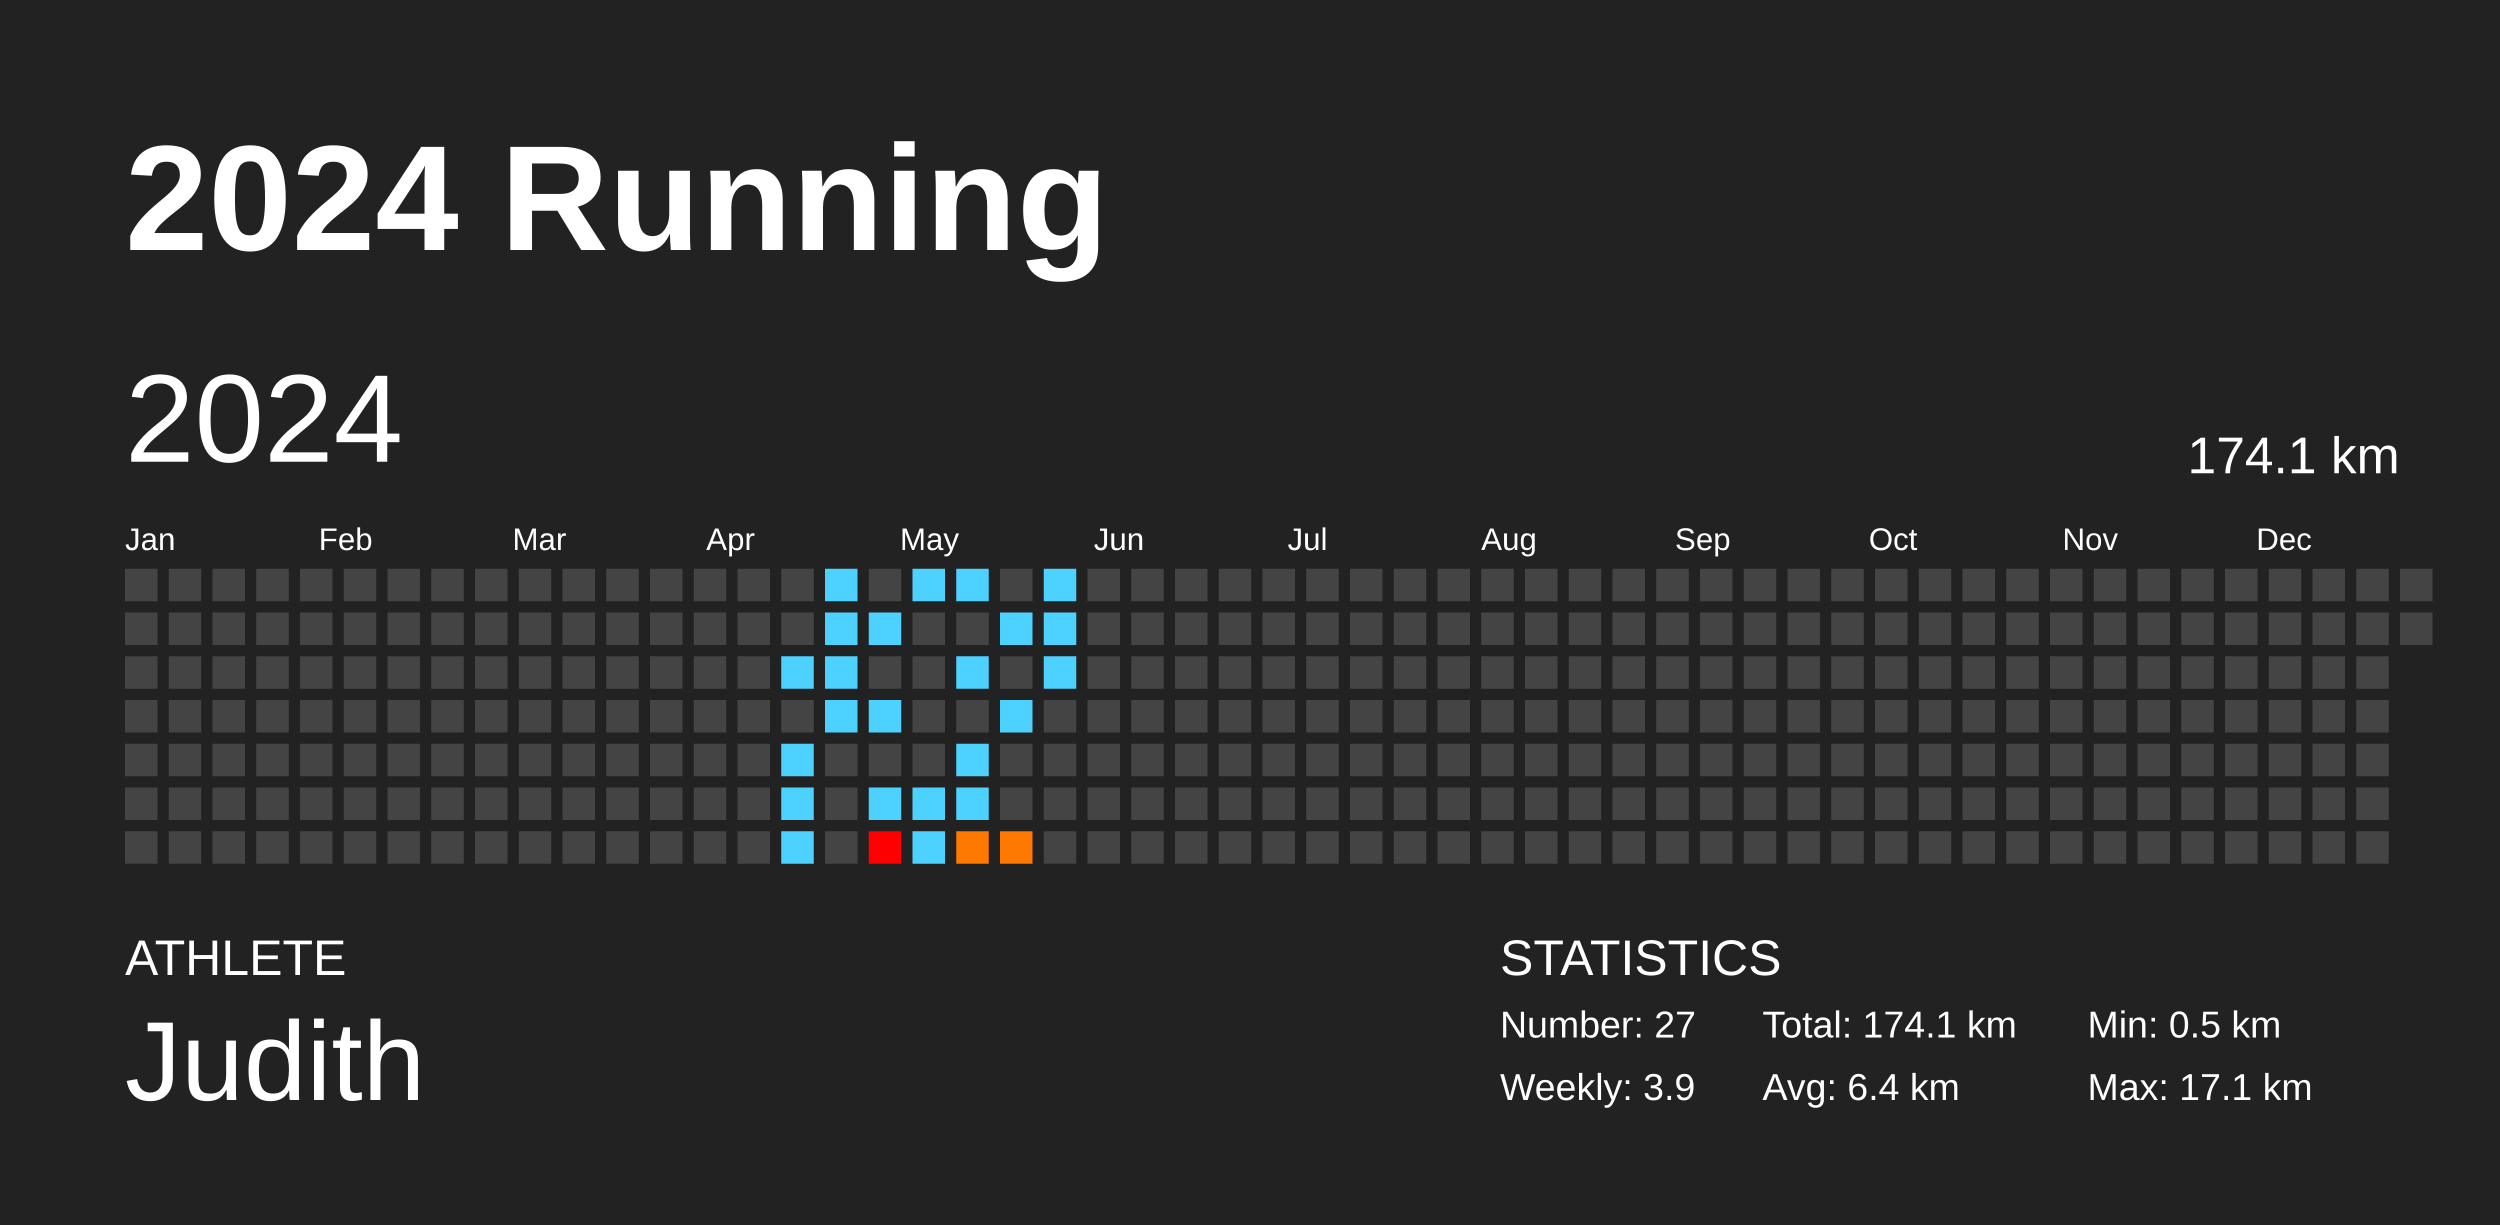
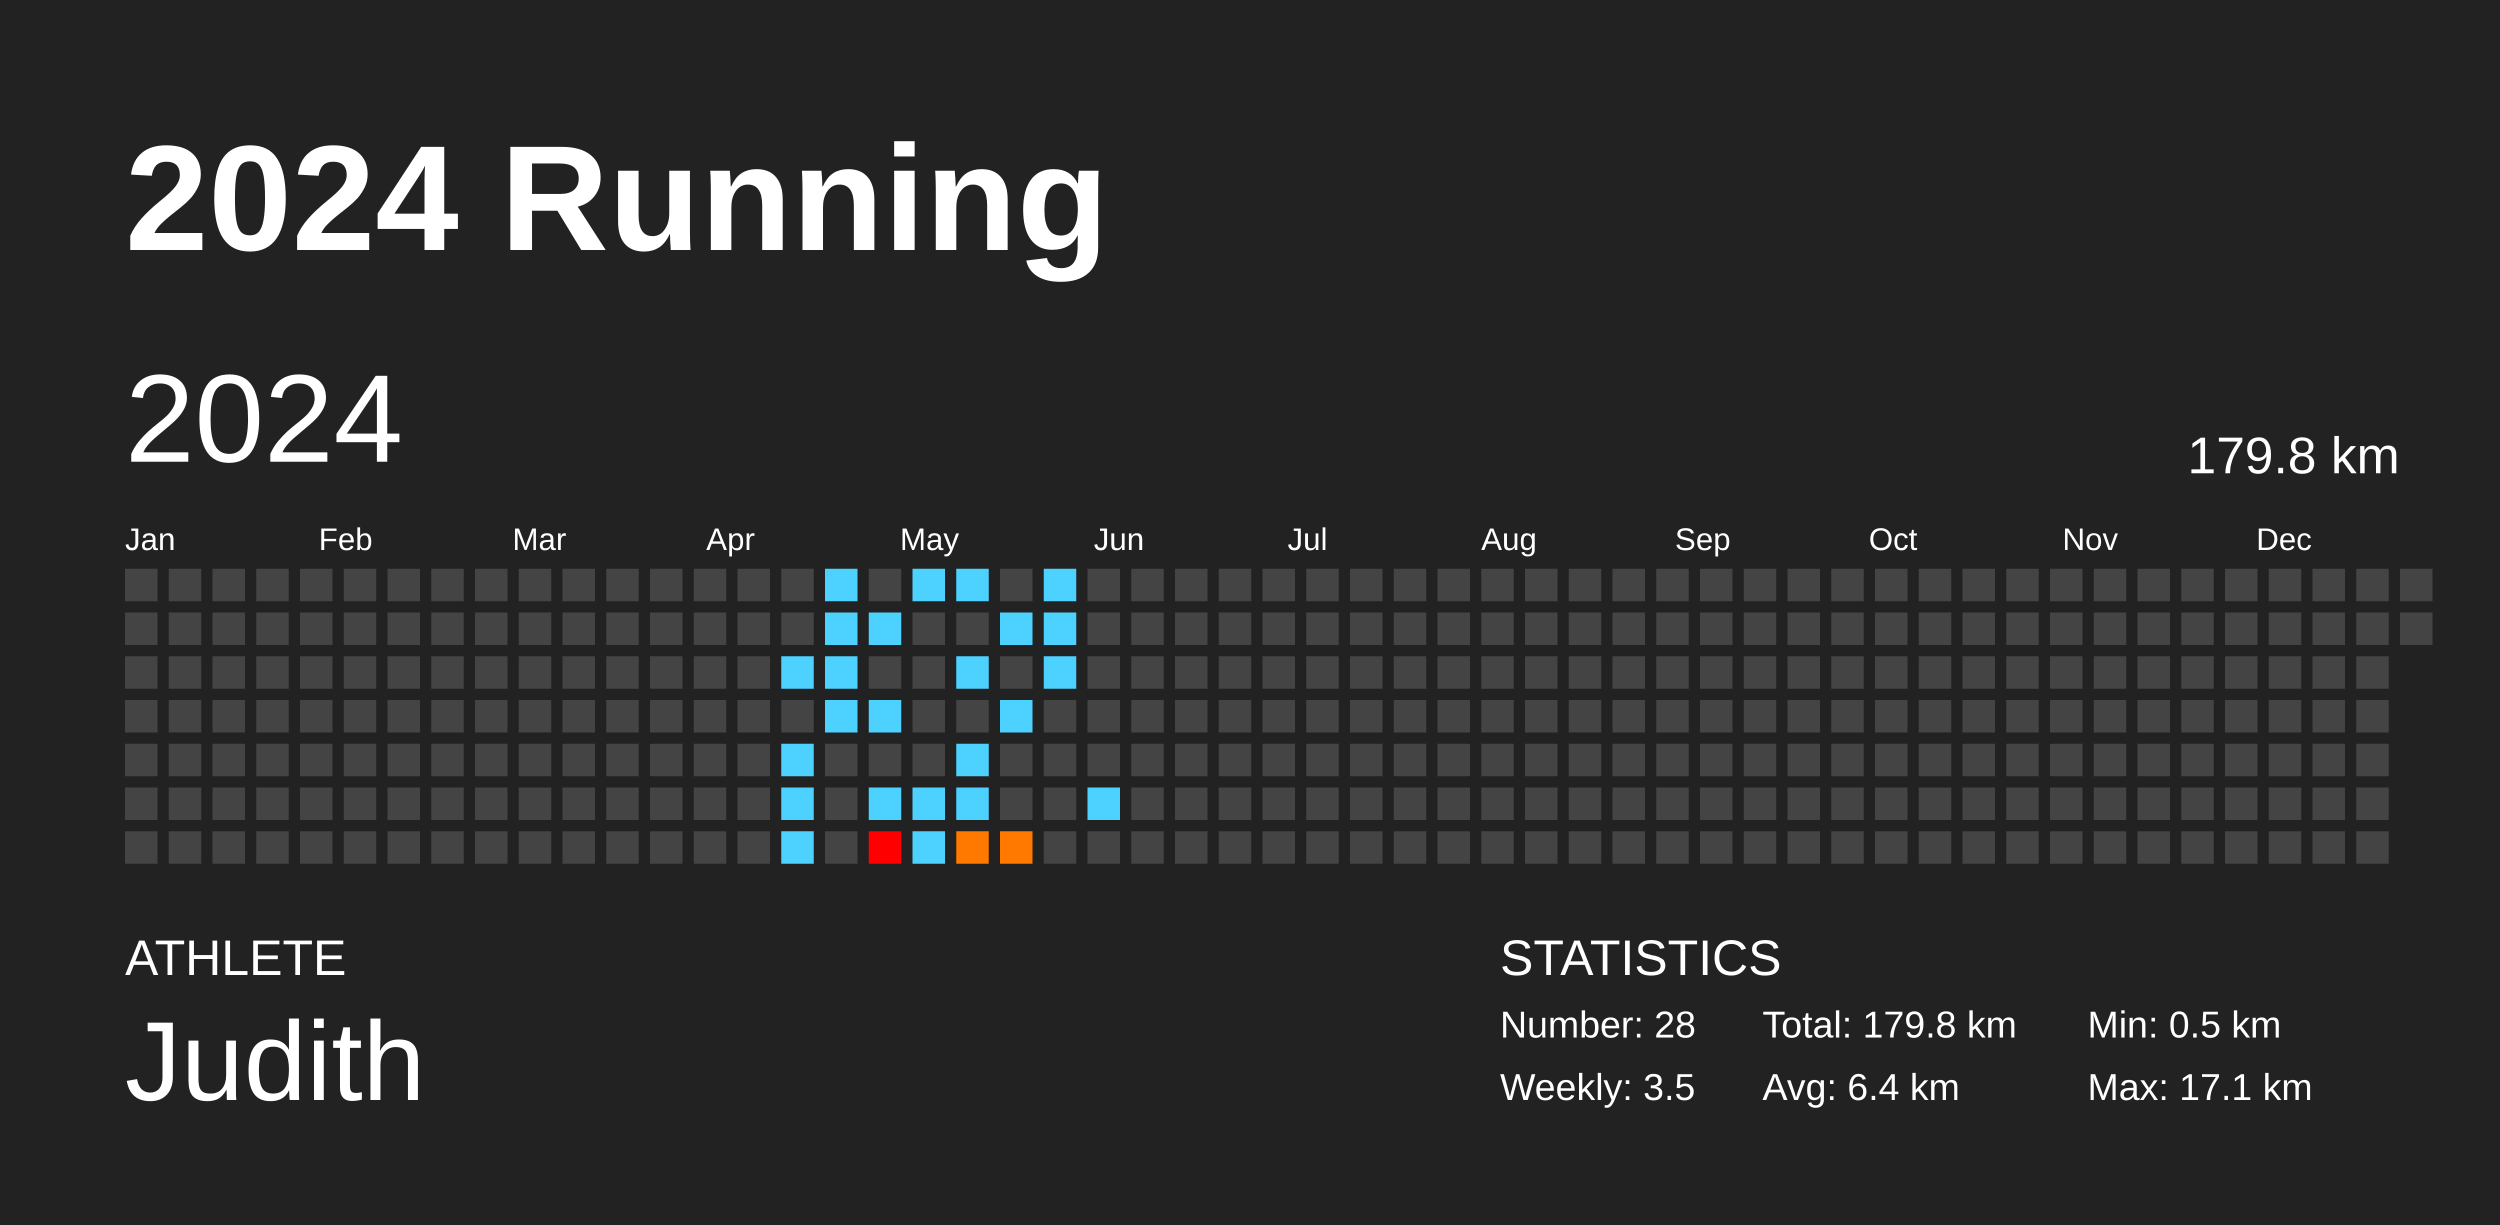
<svg xmlns="http://www.w3.org/2000/svg" baseProfile="full" height="98mm" version="1.1" viewBox="0,0,200,98" width="200mm">
  <defs />
  <rect fill="#222222" height="98" width="200" x="0" y="0" />
  <text fill="#FFFFFF" style="font-size:12px; font-family:Arial; font-weight:bold;" x="10" y="20">2024 Running</text>
  <text fill="#FFFFFF" style="font-size:4px; font-family:Arial" x="10" y="78">ATHLETE</text>
  <text fill="#FFFFFF" style="font-size:9px; font-family:Arial" x="10" y="88">Judith</text>
  <text fill="#FFFFFF" style="font-size:4px; font-family:Arial" x="120" y="78">STATISTICS</text>
-   <text fill="#FFFFFF" style="font-size:3px; font-family:Arial" x="120" y="83">Number: 27</text>
-   <text fill="#FFFFFF" style="font-size:3px; font-family:Arial" x="120" y="88">Weekly: 3.9</text>
-   <text fill="#FFFFFF" style="font-size:3px; font-family:Arial" x="141" y="83">Total: 174.1 km</text>
+   <text fill="#FFFFFF" style="font-size:3px; font-family:Arial" x="120" y="83">Number: 28</text>
+   <text fill="#FFFFFF" style="font-size:3px; font-family:Arial" x="120" y="88">Weekly: 3.5</text>
+   <text fill="#FFFFFF" style="font-size:3px; font-family:Arial" x="141" y="83">Total: 179.8 km</text>
  <text fill="#FFFFFF" style="font-size:3px; font-family:Arial" x="141" y="88">Avg: 6.4 km</text>
  <text fill="#FFFFFF" style="font-size:3px; font-family:Arial" x="167" y="83">Min: 0.5 km</text>
  <text fill="#FFFFFF" style="font-size:3px; font-family:Arial" x="167" y="88">Max: 17.1 km</text>
  <text dominant-baseline="hanging" fill="#FFFFFF" style="font-size:10.0px; font-family:Arial;" x="10" y="30">2024</text>
-   <text dominant-baseline="hanging" fill="#FFFFFF" style="font-size:4.125px; font-family:Arial;" x="175" y="35">174.1 km</text>
+   <text dominant-baseline="hanging" fill="#FFFFFF" style="font-size:4.125px; font-family:Arial;" x="175" y="35">179.8 km</text>
  <text fill="#FFFFFF" style="font-size:2.5px; font-family:Arial" x="10.0" y="44">Jan</text>
  <text fill="#FFFFFF" style="font-size:2.5px; font-family:Arial" x="25.5" y="44">Feb</text>
  <text fill="#FFFFFF" style="font-size:2.5px; font-family:Arial" x="41.0" y="44">Mar</text>
  <text fill="#FFFFFF" style="font-size:2.5px; font-family:Arial" x="56.5" y="44">Apr</text>
  <text fill="#FFFFFF" style="font-size:2.5px; font-family:Arial" x="72.0" y="44">May</text>
  <text fill="#FFFFFF" style="font-size:2.5px; font-family:Arial" x="87.5" y="44">Jun</text>
  <text fill="#FFFFFF" style="font-size:2.5px; font-family:Arial" x="103.0" y="44">Jul</text>
  <text fill="#FFFFFF" style="font-size:2.5px; font-family:Arial" x="118.5" y="44">Aug</text>
  <text fill="#FFFFFF" style="font-size:2.5px; font-family:Arial" x="134.0" y="44">Sep</text>
  <text fill="#FFFFFF" style="font-size:2.5px; font-family:Arial" x="149.5" y="44">Oct</text>
  <text fill="#FFFFFF" style="font-size:2.5px; font-family:Arial" x="165.0" y="44">Nov</text>
  <text fill="#FFFFFF" style="font-size:2.5px; font-family:Arial" x="180.5" y="44">Dec</text>
  <rect fill="#444444" height="2.6" width="2.6" x="10.0" y="45.5" />
  <rect fill="#444444" height="2.6" width="2.6" x="10.0" y="49.0" />
  <rect fill="#444444" height="2.6" width="2.6" x="10.0" y="52.5" />
  <rect fill="#444444" height="2.6" width="2.6" x="10.0" y="56.0" />
  <rect fill="#444444" height="2.6" width="2.6" x="10.0" y="59.5" />
  <rect fill="#444444" height="2.6" width="2.6" x="10.0" y="63.0" />
  <rect fill="#444444" height="2.6" width="2.6" x="10.0" y="66.5" />
  <rect fill="#444444" height="2.6" width="2.6" x="13.5" y="45.5" />
  <rect fill="#444444" height="2.6" width="2.6" x="13.5" y="49.0" />
  <rect fill="#444444" height="2.6" width="2.6" x="13.5" y="52.5" />
  <rect fill="#444444" height="2.6" width="2.6" x="13.5" y="56.0" />
  <rect fill="#444444" height="2.6" width="2.6" x="13.5" y="59.5" />
  <rect fill="#444444" height="2.6" width="2.6" x="13.5" y="63.0" />
  <rect fill="#444444" height="2.6" width="2.6" x="13.5" y="66.5" />
  <rect fill="#444444" height="2.6" width="2.6" x="17.0" y="45.5" />
  <rect fill="#444444" height="2.6" width="2.6" x="17.0" y="49.0" />
  <rect fill="#444444" height="2.6" width="2.6" x="17.0" y="52.5" />
  <rect fill="#444444" height="2.6" width="2.6" x="17.0" y="56.0" />
  <rect fill="#444444" height="2.6" width="2.6" x="17.0" y="59.5" />
  <rect fill="#444444" height="2.6" width="2.6" x="17.0" y="63.0" />
  <rect fill="#444444" height="2.6" width="2.6" x="17.0" y="66.5" />
  <rect fill="#444444" height="2.6" width="2.6" x="20.5" y="45.5" />
  <rect fill="#444444" height="2.6" width="2.6" x="20.5" y="49.0" />
  <rect fill="#444444" height="2.6" width="2.6" x="20.5" y="52.5" />
  <rect fill="#444444" height="2.6" width="2.6" x="20.5" y="56.0" />
  <rect fill="#444444" height="2.6" width="2.6" x="20.5" y="59.5" />
  <rect fill="#444444" height="2.6" width="2.6" x="20.5" y="63.0" />
  <rect fill="#444444" height="2.6" width="2.6" x="20.5" y="66.5" />
  <rect fill="#444444" height="2.6" width="2.6" x="24.0" y="45.5" />
  <rect fill="#444444" height="2.6" width="2.6" x="24.0" y="49.0" />
  <rect fill="#444444" height="2.6" width="2.6" x="24.0" y="52.5" />
  <rect fill="#444444" height="2.6" width="2.6" x="24.0" y="56.0" />
  <rect fill="#444444" height="2.6" width="2.6" x="24.0" y="59.5" />
  <rect fill="#444444" height="2.6" width="2.6" x="24.0" y="63.0" />
  <rect fill="#444444" height="2.6" width="2.6" x="24.0" y="66.5" />
  <rect fill="#444444" height="2.6" width="2.6" x="27.5" y="45.5" />
  <rect fill="#444444" height="2.6" width="2.6" x="27.5" y="49.0" />
  <rect fill="#444444" height="2.6" width="2.6" x="27.5" y="52.5" />
  <rect fill="#444444" height="2.6" width="2.6" x="27.5" y="56.0" />
  <rect fill="#444444" height="2.6" width="2.6" x="27.5" y="59.5" />
  <rect fill="#444444" height="2.6" width="2.6" x="27.5" y="63.0" />
  <rect fill="#444444" height="2.6" width="2.6" x="27.5" y="66.5" />
  <rect fill="#444444" height="2.6" width="2.6" x="31.0" y="45.5" />
  <rect fill="#444444" height="2.6" width="2.6" x="31.0" y="49.0" />
  <rect fill="#444444" height="2.6" width="2.6" x="31.0" y="52.5" />
  <rect fill="#444444" height="2.6" width="2.6" x="31.0" y="56.0" />
  <rect fill="#444444" height="2.6" width="2.6" x="31.0" y="59.5" />
  <rect fill="#444444" height="2.6" width="2.6" x="31.0" y="63.0" />
  <rect fill="#444444" height="2.6" width="2.6" x="31.0" y="66.5" />
  <rect fill="#444444" height="2.6" width="2.6" x="34.5" y="45.5" />
  <rect fill="#444444" height="2.6" width="2.6" x="34.5" y="49.0" />
  <rect fill="#444444" height="2.6" width="2.6" x="34.5" y="52.5" />
  <rect fill="#444444" height="2.6" width="2.6" x="34.5" y="56.0" />
  <rect fill="#444444" height="2.6" width="2.6" x="34.5" y="59.5" />
  <rect fill="#444444" height="2.6" width="2.6" x="34.5" y="63.0" />
  <rect fill="#444444" height="2.6" width="2.6" x="34.5" y="66.5" />
  <rect fill="#444444" height="2.6" width="2.6" x="38.0" y="45.5" />
  <rect fill="#444444" height="2.6" width="2.6" x="38.0" y="49.0" />
  <rect fill="#444444" height="2.6" width="2.6" x="38.0" y="52.5" />
  <rect fill="#444444" height="2.6" width="2.6" x="38.0" y="56.0" />
  <rect fill="#444444" height="2.6" width="2.6" x="38.0" y="59.5" />
  <rect fill="#444444" height="2.6" width="2.6" x="38.0" y="63.0" />
  <rect fill="#444444" height="2.6" width="2.6" x="38.0" y="66.5" />
  <rect fill="#444444" height="2.6" width="2.6" x="41.5" y="45.5" />
  <rect fill="#444444" height="2.6" width="2.6" x="41.5" y="49.0" />
  <rect fill="#444444" height="2.6" width="2.6" x="41.5" y="52.5" />
  <rect fill="#444444" height="2.6" width="2.6" x="41.5" y="56.0" />
  <rect fill="#444444" height="2.6" width="2.6" x="41.5" y="59.5" />
  <rect fill="#444444" height="2.6" width="2.6" x="41.5" y="63.0" />
  <rect fill="#444444" height="2.6" width="2.6" x="41.5" y="66.5" />
  <rect fill="#444444" height="2.6" width="2.6" x="45.0" y="45.5" />
  <rect fill="#444444" height="2.6" width="2.6" x="45.0" y="49.0" />
  <rect fill="#444444" height="2.6" width="2.6" x="45.0" y="52.5" />
  <rect fill="#444444" height="2.6" width="2.6" x="45.0" y="56.0" />
  <rect fill="#444444" height="2.6" width="2.6" x="45.0" y="59.5" />
  <rect fill="#444444" height="2.6" width="2.6" x="45.0" y="63.0" />
  <rect fill="#444444" height="2.6" width="2.6" x="45.0" y="66.5" />
  <rect fill="#444444" height="2.6" width="2.6" x="48.5" y="45.5" />
  <rect fill="#444444" height="2.6" width="2.6" x="48.5" y="49.0" />
  <rect fill="#444444" height="2.6" width="2.6" x="48.5" y="52.5" />
  <rect fill="#444444" height="2.6" width="2.6" x="48.5" y="56.0" />
  <rect fill="#444444" height="2.6" width="2.6" x="48.5" y="59.5" />
  <rect fill="#444444" height="2.6" width="2.6" x="48.5" y="63.0" />
  <rect fill="#444444" height="2.6" width="2.6" x="48.5" y="66.5" />
  <rect fill="#444444" height="2.6" width="2.6" x="52.0" y="45.5" />
  <rect fill="#444444" height="2.6" width="2.6" x="52.0" y="49.0" />
  <rect fill="#444444" height="2.6" width="2.6" x="52.0" y="52.5" />
  <rect fill="#444444" height="2.6" width="2.6" x="52.0" y="56.0" />
  <rect fill="#444444" height="2.6" width="2.6" x="52.0" y="59.5" />
  <rect fill="#444444" height="2.6" width="2.6" x="52.0" y="63.0" />
  <rect fill="#444444" height="2.6" width="2.6" x="52.0" y="66.5" />
  <rect fill="#444444" height="2.6" width="2.6" x="55.5" y="45.5" />
  <rect fill="#444444" height="2.6" width="2.6" x="55.5" y="49.0" />
  <rect fill="#444444" height="2.6" width="2.6" x="55.5" y="52.5" />
  <rect fill="#444444" height="2.6" width="2.6" x="55.5" y="56.0" />
  <rect fill="#444444" height="2.6" width="2.6" x="55.5" y="59.5" />
  <rect fill="#444444" height="2.6" width="2.6" x="55.5" y="63.0" />
  <rect fill="#444444" height="2.6" width="2.6" x="55.5" y="66.5" />
  <rect fill="#444444" height="2.6" width="2.6" x="59.0" y="45.5" />
  <rect fill="#444444" height="2.6" width="2.6" x="59.0" y="49.0" />
  <rect fill="#444444" height="2.6" width="2.6" x="59.0" y="52.5" />
  <rect fill="#444444" height="2.6" width="2.6" x="59.0" y="56.0" />
  <rect fill="#444444" height="2.6" width="2.6" x="59.0" y="59.5" />
  <rect fill="#444444" height="2.6" width="2.6" x="59.0" y="63.0" />
  <rect fill="#444444" height="2.6" width="2.6" x="59.0" y="66.5" />
  <rect fill="#444444" height="2.6" width="2.6" x="62.5" y="45.5" />
  <rect fill="#444444" height="2.6" width="2.6" x="62.5" y="49.0" />
  <rect fill="#4dd2ff" height="2.6" width="2.6" x="62.5" y="52.5" />
  <rect fill="#444444" height="2.6" width="2.6" x="62.5" y="56.0" />
  <rect fill="#4dd2ff" height="2.6" width="2.6" x="62.5" y="59.5" />
  <rect fill="#4dd2ff" height="2.6" width="2.6" x="62.5" y="63.0" />
  <rect fill="#4dd2ff" height="2.6" width="2.6" x="62.5" y="66.5" />
  <rect fill="#4dd2ff" height="2.6" width="2.6" x="66.0" y="45.5" />
  <rect fill="#4dd2ff" height="2.6" width="2.6" x="66.0" y="49.0" />
  <rect fill="#4dd2ff" height="2.6" width="2.6" x="66.0" y="52.5" />
  <rect fill="#4dd2ff" height="2.6" width="2.6" x="66.0" y="56.0" />
  <rect fill="#444444" height="2.6" width="2.6" x="66.0" y="59.5" />
  <rect fill="#444444" height="2.6" width="2.6" x="66.0" y="63.0" />
  <rect fill="#444444" height="2.6" width="2.6" x="66.0" y="66.5" />
  <rect fill="#444444" height="2.6" width="2.6" x="69.5" y="45.5" />
  <rect fill="#4dd2ff" height="2.6" width="2.6" x="69.5" y="49.0" />
  <rect fill="#444444" height="2.6" width="2.6" x="69.5" y="52.5" />
  <rect fill="#4dd2ff" height="2.6" width="2.6" x="69.5" y="56.0" />
  <rect fill="#444444" height="2.6" width="2.6" x="69.5" y="59.5" />
  <rect fill="#4dd2ff" height="2.6" width="2.6" x="69.5" y="63.0" />
  <rect fill="#ff0000" height="2.6" width="2.6" x="69.5" y="66.5" />
  <rect fill="#4dd2ff" height="2.6" width="2.6" x="73.0" y="45.5" />
  <rect fill="#444444" height="2.6" width="2.6" x="73.0" y="49.0" />
  <rect fill="#444444" height="2.6" width="2.6" x="73.0" y="52.5" />
  <rect fill="#444444" height="2.6" width="2.6" x="73.0" y="56.0" />
  <rect fill="#444444" height="2.6" width="2.6" x="73.0" y="59.5" />
  <rect fill="#4dd2ff" height="2.6" width="2.6" x="73.0" y="63.0" />
  <rect fill="#4dd2ff" height="2.6" width="2.6" x="73.0" y="66.5" />
  <rect fill="#4dd2ff" height="2.6" width="2.6" x="76.5" y="45.5" />
  <rect fill="#444444" height="2.6" width="2.6" x="76.5" y="49.0" />
  <rect fill="#4dd2ff" height="2.6" width="2.6" x="76.5" y="52.5" />
  <rect fill="#444444" height="2.6" width="2.6" x="76.5" y="56.0" />
  <rect fill="#4dd2ff" height="2.6" width="2.6" x="76.5" y="59.5" />
  <rect fill="#4dd2ff" height="2.6" width="2.6" x="76.5" y="63.0" />
  <rect fill="#ff7800" height="2.6" width="2.6" x="76.5" y="66.5" />
  <rect fill="#444444" height="2.6" width="2.6" x="80.0" y="45.5" />
  <rect fill="#4dd2ff" height="2.6" width="2.6" x="80.0" y="49.0" />
  <rect fill="#444444" height="2.6" width="2.6" x="80.0" y="52.5" />
  <rect fill="#4dd2ff" height="2.6" width="2.6" x="80.0" y="56.0" />
  <rect fill="#444444" height="2.6" width="2.6" x="80.0" y="59.5" />
  <rect fill="#444444" height="2.6" width="2.6" x="80.0" y="63.0" />
  <rect fill="#ff7800" height="2.6" width="2.6" x="80.0" y="66.5" />
  <rect fill="#4dd2ff" height="2.6" width="2.6" x="83.5" y="45.5" />
  <rect fill="#4dd2ff" height="2.6" width="2.6" x="83.5" y="49.0" />
  <rect fill="#4dd2ff" height="2.6" width="2.6" x="83.5" y="52.5" />
  <rect fill="#444444" height="2.6" width="2.6" x="83.5" y="56.0" />
  <rect fill="#444444" height="2.6" width="2.6" x="83.5" y="59.5" />
  <rect fill="#444444" height="2.6" width="2.6" x="83.5" y="63.0" />
  <rect fill="#444444" height="2.6" width="2.6" x="83.5" y="66.5" />
  <rect fill="#444444" height="2.6" width="2.6" x="87.0" y="45.5" />
  <rect fill="#444444" height="2.6" width="2.6" x="87.0" y="49.0" />
  <rect fill="#444444" height="2.6" width="2.6" x="87.0" y="52.5" />
  <rect fill="#444444" height="2.6" width="2.6" x="87.0" y="56.0" />
  <rect fill="#444444" height="2.6" width="2.6" x="87.0" y="59.5" />
-   <rect fill="#444444" height="2.6" width="2.6" x="87.0" y="63.0" />
+   <rect fill="#4dd2ff" height="2.6" width="2.6" x="87.0" y="63.0" />
  <rect fill="#444444" height="2.6" width="2.6" x="87.0" y="66.5" />
  <rect fill="#444444" height="2.6" width="2.6" x="90.5" y="45.5" />
  <rect fill="#444444" height="2.6" width="2.6" x="90.5" y="49.0" />
  <rect fill="#444444" height="2.6" width="2.6" x="90.5" y="52.5" />
  <rect fill="#444444" height="2.6" width="2.6" x="90.5" y="56.0" />
  <rect fill="#444444" height="2.6" width="2.6" x="90.5" y="59.5" />
  <rect fill="#444444" height="2.6" width="2.6" x="90.5" y="63.0" />
  <rect fill="#444444" height="2.6" width="2.6" x="90.5" y="66.5" />
  <rect fill="#444444" height="2.6" width="2.6" x="94.0" y="45.5" />
  <rect fill="#444444" height="2.6" width="2.6" x="94.0" y="49.0" />
  <rect fill="#444444" height="2.6" width="2.6" x="94.0" y="52.5" />
  <rect fill="#444444" height="2.6" width="2.6" x="94.0" y="56.0" />
  <rect fill="#444444" height="2.6" width="2.6" x="94.0" y="59.5" />
  <rect fill="#444444" height="2.6" width="2.6" x="94.0" y="63.0" />
  <rect fill="#444444" height="2.6" width="2.6" x="94.0" y="66.5" />
  <rect fill="#444444" height="2.6" width="2.6" x="97.5" y="45.5" />
  <rect fill="#444444" height="2.6" width="2.6" x="97.5" y="49.0" />
  <rect fill="#444444" height="2.6" width="2.6" x="97.5" y="52.5" />
  <rect fill="#444444" height="2.6" width="2.6" x="97.5" y="56.0" />
  <rect fill="#444444" height="2.6" width="2.6" x="97.5" y="59.5" />
  <rect fill="#444444" height="2.6" width="2.6" x="97.5" y="63.0" />
  <rect fill="#444444" height="2.6" width="2.6" x="97.5" y="66.5" />
  <rect fill="#444444" height="2.6" width="2.6" x="101.0" y="45.5" />
  <rect fill="#444444" height="2.6" width="2.6" x="101.0" y="49.0" />
  <rect fill="#444444" height="2.6" width="2.6" x="101.0" y="52.5" />
  <rect fill="#444444" height="2.6" width="2.6" x="101.0" y="56.0" />
  <rect fill="#444444" height="2.6" width="2.6" x="101.0" y="59.5" />
  <rect fill="#444444" height="2.6" width="2.6" x="101.0" y="63.0" />
  <rect fill="#444444" height="2.6" width="2.6" x="101.0" y="66.5" />
  <rect fill="#444444" height="2.6" width="2.6" x="104.5" y="45.5" />
  <rect fill="#444444" height="2.6" width="2.6" x="104.5" y="49.0" />
  <rect fill="#444444" height="2.6" width="2.6" x="104.5" y="52.5" />
  <rect fill="#444444" height="2.6" width="2.6" x="104.5" y="56.0" />
  <rect fill="#444444" height="2.6" width="2.6" x="104.5" y="59.5" />
  <rect fill="#444444" height="2.6" width="2.6" x="104.5" y="63.0" />
  <rect fill="#444444" height="2.6" width="2.6" x="104.5" y="66.5" />
  <rect fill="#444444" height="2.6" width="2.6" x="108.0" y="45.5" />
  <rect fill="#444444" height="2.6" width="2.6" x="108.0" y="49.0" />
  <rect fill="#444444" height="2.6" width="2.6" x="108.0" y="52.5" />
  <rect fill="#444444" height="2.6" width="2.6" x="108.0" y="56.0" />
  <rect fill="#444444" height="2.6" width="2.6" x="108.0" y="59.5" />
  <rect fill="#444444" height="2.6" width="2.6" x="108.0" y="63.0" />
  <rect fill="#444444" height="2.6" width="2.6" x="108.0" y="66.5" />
  <rect fill="#444444" height="2.6" width="2.6" x="111.5" y="45.5" />
  <rect fill="#444444" height="2.6" width="2.6" x="111.5" y="49.0" />
  <rect fill="#444444" height="2.6" width="2.6" x="111.5" y="52.5" />
  <rect fill="#444444" height="2.6" width="2.6" x="111.5" y="56.0" />
  <rect fill="#444444" height="2.6" width="2.6" x="111.5" y="59.5" />
  <rect fill="#444444" height="2.6" width="2.6" x="111.5" y="63.0" />
  <rect fill="#444444" height="2.6" width="2.6" x="111.5" y="66.5" />
  <rect fill="#444444" height="2.6" width="2.6" x="115.0" y="45.5" />
  <rect fill="#444444" height="2.6" width="2.6" x="115.0" y="49.0" />
  <rect fill="#444444" height="2.6" width="2.6" x="115.0" y="52.5" />
  <rect fill="#444444" height="2.6" width="2.6" x="115.0" y="56.0" />
  <rect fill="#444444" height="2.6" width="2.6" x="115.0" y="59.5" />
  <rect fill="#444444" height="2.6" width="2.6" x="115.0" y="63.0" />
  <rect fill="#444444" height="2.6" width="2.6" x="115.0" y="66.5" />
  <rect fill="#444444" height="2.6" width="2.6" x="118.5" y="45.5" />
  <rect fill="#444444" height="2.6" width="2.6" x="118.5" y="49.0" />
  <rect fill="#444444" height="2.6" width="2.6" x="118.5" y="52.5" />
  <rect fill="#444444" height="2.6" width="2.6" x="118.5" y="56.0" />
  <rect fill="#444444" height="2.6" width="2.6" x="118.5" y="59.5" />
  <rect fill="#444444" height="2.6" width="2.6" x="118.5" y="63.0" />
  <rect fill="#444444" height="2.6" width="2.6" x="118.5" y="66.5" />
  <rect fill="#444444" height="2.6" width="2.6" x="122.0" y="45.5" />
  <rect fill="#444444" height="2.6" width="2.6" x="122.0" y="49.0" />
  <rect fill="#444444" height="2.6" width="2.6" x="122.0" y="52.5" />
  <rect fill="#444444" height="2.6" width="2.6" x="122.0" y="56.0" />
  <rect fill="#444444" height="2.6" width="2.6" x="122.0" y="59.5" />
  <rect fill="#444444" height="2.6" width="2.6" x="122.0" y="63.0" />
  <rect fill="#444444" height="2.6" width="2.6" x="122.0" y="66.5" />
  <rect fill="#444444" height="2.6" width="2.6" x="125.5" y="45.5" />
  <rect fill="#444444" height="2.6" width="2.6" x="125.5" y="49.0" />
  <rect fill="#444444" height="2.6" width="2.6" x="125.5" y="52.5" />
  <rect fill="#444444" height="2.6" width="2.6" x="125.5" y="56.0" />
  <rect fill="#444444" height="2.6" width="2.6" x="125.5" y="59.5" />
  <rect fill="#444444" height="2.6" width="2.6" x="125.5" y="63.0" />
  <rect fill="#444444" height="2.6" width="2.6" x="125.5" y="66.5" />
  <rect fill="#444444" height="2.6" width="2.6" x="129.0" y="45.5" />
  <rect fill="#444444" height="2.6" width="2.6" x="129.0" y="49.0" />
  <rect fill="#444444" height="2.6" width="2.6" x="129.0" y="52.5" />
  <rect fill="#444444" height="2.6" width="2.6" x="129.0" y="56.0" />
  <rect fill="#444444" height="2.6" width="2.6" x="129.0" y="59.5" />
  <rect fill="#444444" height="2.6" width="2.6" x="129.0" y="63.0" />
  <rect fill="#444444" height="2.6" width="2.6" x="129.0" y="66.5" />
  <rect fill="#444444" height="2.6" width="2.6" x="132.5" y="45.5" />
  <rect fill="#444444" height="2.6" width="2.6" x="132.5" y="49.0" />
  <rect fill="#444444" height="2.6" width="2.6" x="132.5" y="52.5" />
  <rect fill="#444444" height="2.6" width="2.6" x="132.5" y="56.0" />
  <rect fill="#444444" height="2.6" width="2.6" x="132.5" y="59.5" />
  <rect fill="#444444" height="2.6" width="2.6" x="132.5" y="63.0" />
  <rect fill="#444444" height="2.6" width="2.6" x="132.5" y="66.5" />
  <rect fill="#444444" height="2.6" width="2.6" x="136.0" y="45.5" />
  <rect fill="#444444" height="2.6" width="2.6" x="136.0" y="49.0" />
  <rect fill="#444444" height="2.6" width="2.6" x="136.0" y="52.5" />
  <rect fill="#444444" height="2.6" width="2.6" x="136.0" y="56.0" />
  <rect fill="#444444" height="2.6" width="2.6" x="136.0" y="59.5" />
  <rect fill="#444444" height="2.6" width="2.6" x="136.0" y="63.0" />
  <rect fill="#444444" height="2.6" width="2.6" x="136.0" y="66.5" />
  <rect fill="#444444" height="2.6" width="2.6" x="139.5" y="45.5" />
  <rect fill="#444444" height="2.6" width="2.6" x="139.5" y="49.0" />
  <rect fill="#444444" height="2.6" width="2.6" x="139.5" y="52.5" />
  <rect fill="#444444" height="2.6" width="2.6" x="139.5" y="56.0" />
  <rect fill="#444444" height="2.6" width="2.6" x="139.5" y="59.5" />
  <rect fill="#444444" height="2.6" width="2.6" x="139.5" y="63.0" />
  <rect fill="#444444" height="2.6" width="2.6" x="139.5" y="66.5" />
  <rect fill="#444444" height="2.6" width="2.6" x="143.0" y="45.5" />
  <rect fill="#444444" height="2.6" width="2.6" x="143.0" y="49.0" />
  <rect fill="#444444" height="2.6" width="2.6" x="143.0" y="52.5" />
  <rect fill="#444444" height="2.6" width="2.6" x="143.0" y="56.0" />
  <rect fill="#444444" height="2.6" width="2.6" x="143.0" y="59.5" />
  <rect fill="#444444" height="2.6" width="2.6" x="143.0" y="63.0" />
  <rect fill="#444444" height="2.6" width="2.6" x="143.0" y="66.5" />
  <rect fill="#444444" height="2.6" width="2.6" x="146.5" y="45.5" />
  <rect fill="#444444" height="2.6" width="2.6" x="146.5" y="49.0" />
  <rect fill="#444444" height="2.6" width="2.6" x="146.5" y="52.5" />
  <rect fill="#444444" height="2.6" width="2.6" x="146.5" y="56.0" />
  <rect fill="#444444" height="2.6" width="2.6" x="146.5" y="59.5" />
  <rect fill="#444444" height="2.6" width="2.6" x="146.5" y="63.0" />
  <rect fill="#444444" height="2.6" width="2.6" x="146.5" y="66.5" />
  <rect fill="#444444" height="2.6" width="2.6" x="150.0" y="45.5" />
  <rect fill="#444444" height="2.6" width="2.6" x="150.0" y="49.0" />
  <rect fill="#444444" height="2.6" width="2.6" x="150.0" y="52.5" />
  <rect fill="#444444" height="2.6" width="2.6" x="150.0" y="56.0" />
  <rect fill="#444444" height="2.6" width="2.6" x="150.0" y="59.5" />
  <rect fill="#444444" height="2.6" width="2.6" x="150.0" y="63.0" />
  <rect fill="#444444" height="2.6" width="2.6" x="150.0" y="66.5" />
  <rect fill="#444444" height="2.6" width="2.6" x="153.5" y="45.5" />
  <rect fill="#444444" height="2.6" width="2.6" x="153.5" y="49.0" />
  <rect fill="#444444" height="2.6" width="2.6" x="153.5" y="52.5" />
  <rect fill="#444444" height="2.6" width="2.6" x="153.5" y="56.0" />
  <rect fill="#444444" height="2.6" width="2.6" x="153.5" y="59.5" />
  <rect fill="#444444" height="2.6" width="2.6" x="153.5" y="63.0" />
  <rect fill="#444444" height="2.6" width="2.6" x="153.5" y="66.5" />
  <rect fill="#444444" height="2.6" width="2.6" x="157.0" y="45.5" />
  <rect fill="#444444" height="2.6" width="2.6" x="157.0" y="49.0" />
  <rect fill="#444444" height="2.6" width="2.6" x="157.0" y="52.5" />
  <rect fill="#444444" height="2.6" width="2.6" x="157.0" y="56.0" />
  <rect fill="#444444" height="2.6" width="2.6" x="157.0" y="59.5" />
  <rect fill="#444444" height="2.6" width="2.6" x="157.0" y="63.0" />
  <rect fill="#444444" height="2.6" width="2.6" x="157.0" y="66.5" />
  <rect fill="#444444" height="2.6" width="2.6" x="160.5" y="45.5" />
  <rect fill="#444444" height="2.6" width="2.6" x="160.5" y="49.0" />
  <rect fill="#444444" height="2.6" width="2.6" x="160.5" y="52.5" />
  <rect fill="#444444" height="2.6" width="2.6" x="160.5" y="56.0" />
  <rect fill="#444444" height="2.6" width="2.6" x="160.5" y="59.5" />
  <rect fill="#444444" height="2.6" width="2.6" x="160.5" y="63.0" />
  <rect fill="#444444" height="2.6" width="2.6" x="160.5" y="66.5" />
  <rect fill="#444444" height="2.6" width="2.6" x="164.0" y="45.5" />
  <rect fill="#444444" height="2.6" width="2.6" x="164.0" y="49.0" />
  <rect fill="#444444" height="2.6" width="2.6" x="164.0" y="52.5" />
  <rect fill="#444444" height="2.6" width="2.6" x="164.0" y="56.0" />
  <rect fill="#444444" height="2.6" width="2.6" x="164.0" y="59.5" />
  <rect fill="#444444" height="2.6" width="2.6" x="164.0" y="63.0" />
  <rect fill="#444444" height="2.6" width="2.6" x="164.0" y="66.5" />
  <rect fill="#444444" height="2.6" width="2.6" x="167.5" y="45.5" />
  <rect fill="#444444" height="2.6" width="2.6" x="167.5" y="49.0" />
  <rect fill="#444444" height="2.6" width="2.6" x="167.5" y="52.5" />
  <rect fill="#444444" height="2.6" width="2.6" x="167.5" y="56.0" />
  <rect fill="#444444" height="2.6" width="2.6" x="167.5" y="59.5" />
  <rect fill="#444444" height="2.6" width="2.6" x="167.5" y="63.0" />
  <rect fill="#444444" height="2.6" width="2.6" x="167.5" y="66.5" />
  <rect fill="#444444" height="2.6" width="2.6" x="171.0" y="45.5" />
  <rect fill="#444444" height="2.6" width="2.6" x="171.0" y="49.0" />
  <rect fill="#444444" height="2.6" width="2.6" x="171.0" y="52.5" />
  <rect fill="#444444" height="2.6" width="2.6" x="171.0" y="56.0" />
  <rect fill="#444444" height="2.6" width="2.6" x="171.0" y="59.5" />
  <rect fill="#444444" height="2.6" width="2.6" x="171.0" y="63.0" />
  <rect fill="#444444" height="2.6" width="2.6" x="171.0" y="66.5" />
  <rect fill="#444444" height="2.6" width="2.6" x="174.5" y="45.5" />
  <rect fill="#444444" height="2.6" width="2.6" x="174.5" y="49.0" />
  <rect fill="#444444" height="2.6" width="2.6" x="174.5" y="52.5" />
  <rect fill="#444444" height="2.6" width="2.6" x="174.5" y="56.0" />
  <rect fill="#444444" height="2.6" width="2.6" x="174.5" y="59.5" />
  <rect fill="#444444" height="2.6" width="2.6" x="174.5" y="63.0" />
  <rect fill="#444444" height="2.6" width="2.6" x="174.5" y="66.5" />
  <rect fill="#444444" height="2.6" width="2.6" x="178.0" y="45.5" />
  <rect fill="#444444" height="2.6" width="2.6" x="178.0" y="49.0" />
  <rect fill="#444444" height="2.6" width="2.6" x="178.0" y="52.5" />
  <rect fill="#444444" height="2.6" width="2.6" x="178.0" y="56.0" />
  <rect fill="#444444" height="2.6" width="2.6" x="178.0" y="59.5" />
  <rect fill="#444444" height="2.6" width="2.6" x="178.0" y="63.0" />
  <rect fill="#444444" height="2.6" width="2.6" x="178.0" y="66.5" />
  <rect fill="#444444" height="2.6" width="2.6" x="181.5" y="45.5" />
  <rect fill="#444444" height="2.6" width="2.6" x="181.5" y="49.0" />
  <rect fill="#444444" height="2.6" width="2.6" x="181.5" y="52.5" />
  <rect fill="#444444" height="2.6" width="2.6" x="181.5" y="56.0" />
  <rect fill="#444444" height="2.6" width="2.6" x="181.5" y="59.5" />
  <rect fill="#444444" height="2.6" width="2.6" x="181.5" y="63.0" />
  <rect fill="#444444" height="2.6" width="2.6" x="181.5" y="66.5" />
  <rect fill="#444444" height="2.6" width="2.6" x="185.0" y="45.5" />
  <rect fill="#444444" height="2.6" width="2.6" x="185.0" y="49.0" />
  <rect fill="#444444" height="2.6" width="2.6" x="185.0" y="52.5" />
  <rect fill="#444444" height="2.6" width="2.6" x="185.0" y="56.0" />
  <rect fill="#444444" height="2.6" width="2.6" x="185.0" y="59.5" />
  <rect fill="#444444" height="2.6" width="2.6" x="185.0" y="63.0" />
  <rect fill="#444444" height="2.6" width="2.6" x="185.0" y="66.5" />
  <rect fill="#444444" height="2.6" width="2.6" x="188.5" y="45.5" />
  <rect fill="#444444" height="2.6" width="2.6" x="188.5" y="49.0" />
  <rect fill="#444444" height="2.6" width="2.6" x="188.5" y="52.5" />
  <rect fill="#444444" height="2.6" width="2.6" x="188.5" y="56.0" />
  <rect fill="#444444" height="2.6" width="2.6" x="188.5" y="59.5" />
  <rect fill="#444444" height="2.6" width="2.6" x="188.5" y="63.0" />
  <rect fill="#444444" height="2.6" width="2.6" x="188.5" y="66.5" />
  <rect fill="#444444" height="2.6" width="2.6" x="192.0" y="45.5" />
  <rect fill="#444444" height="2.6" width="2.6" x="192.0" y="49.0" />
</svg>
